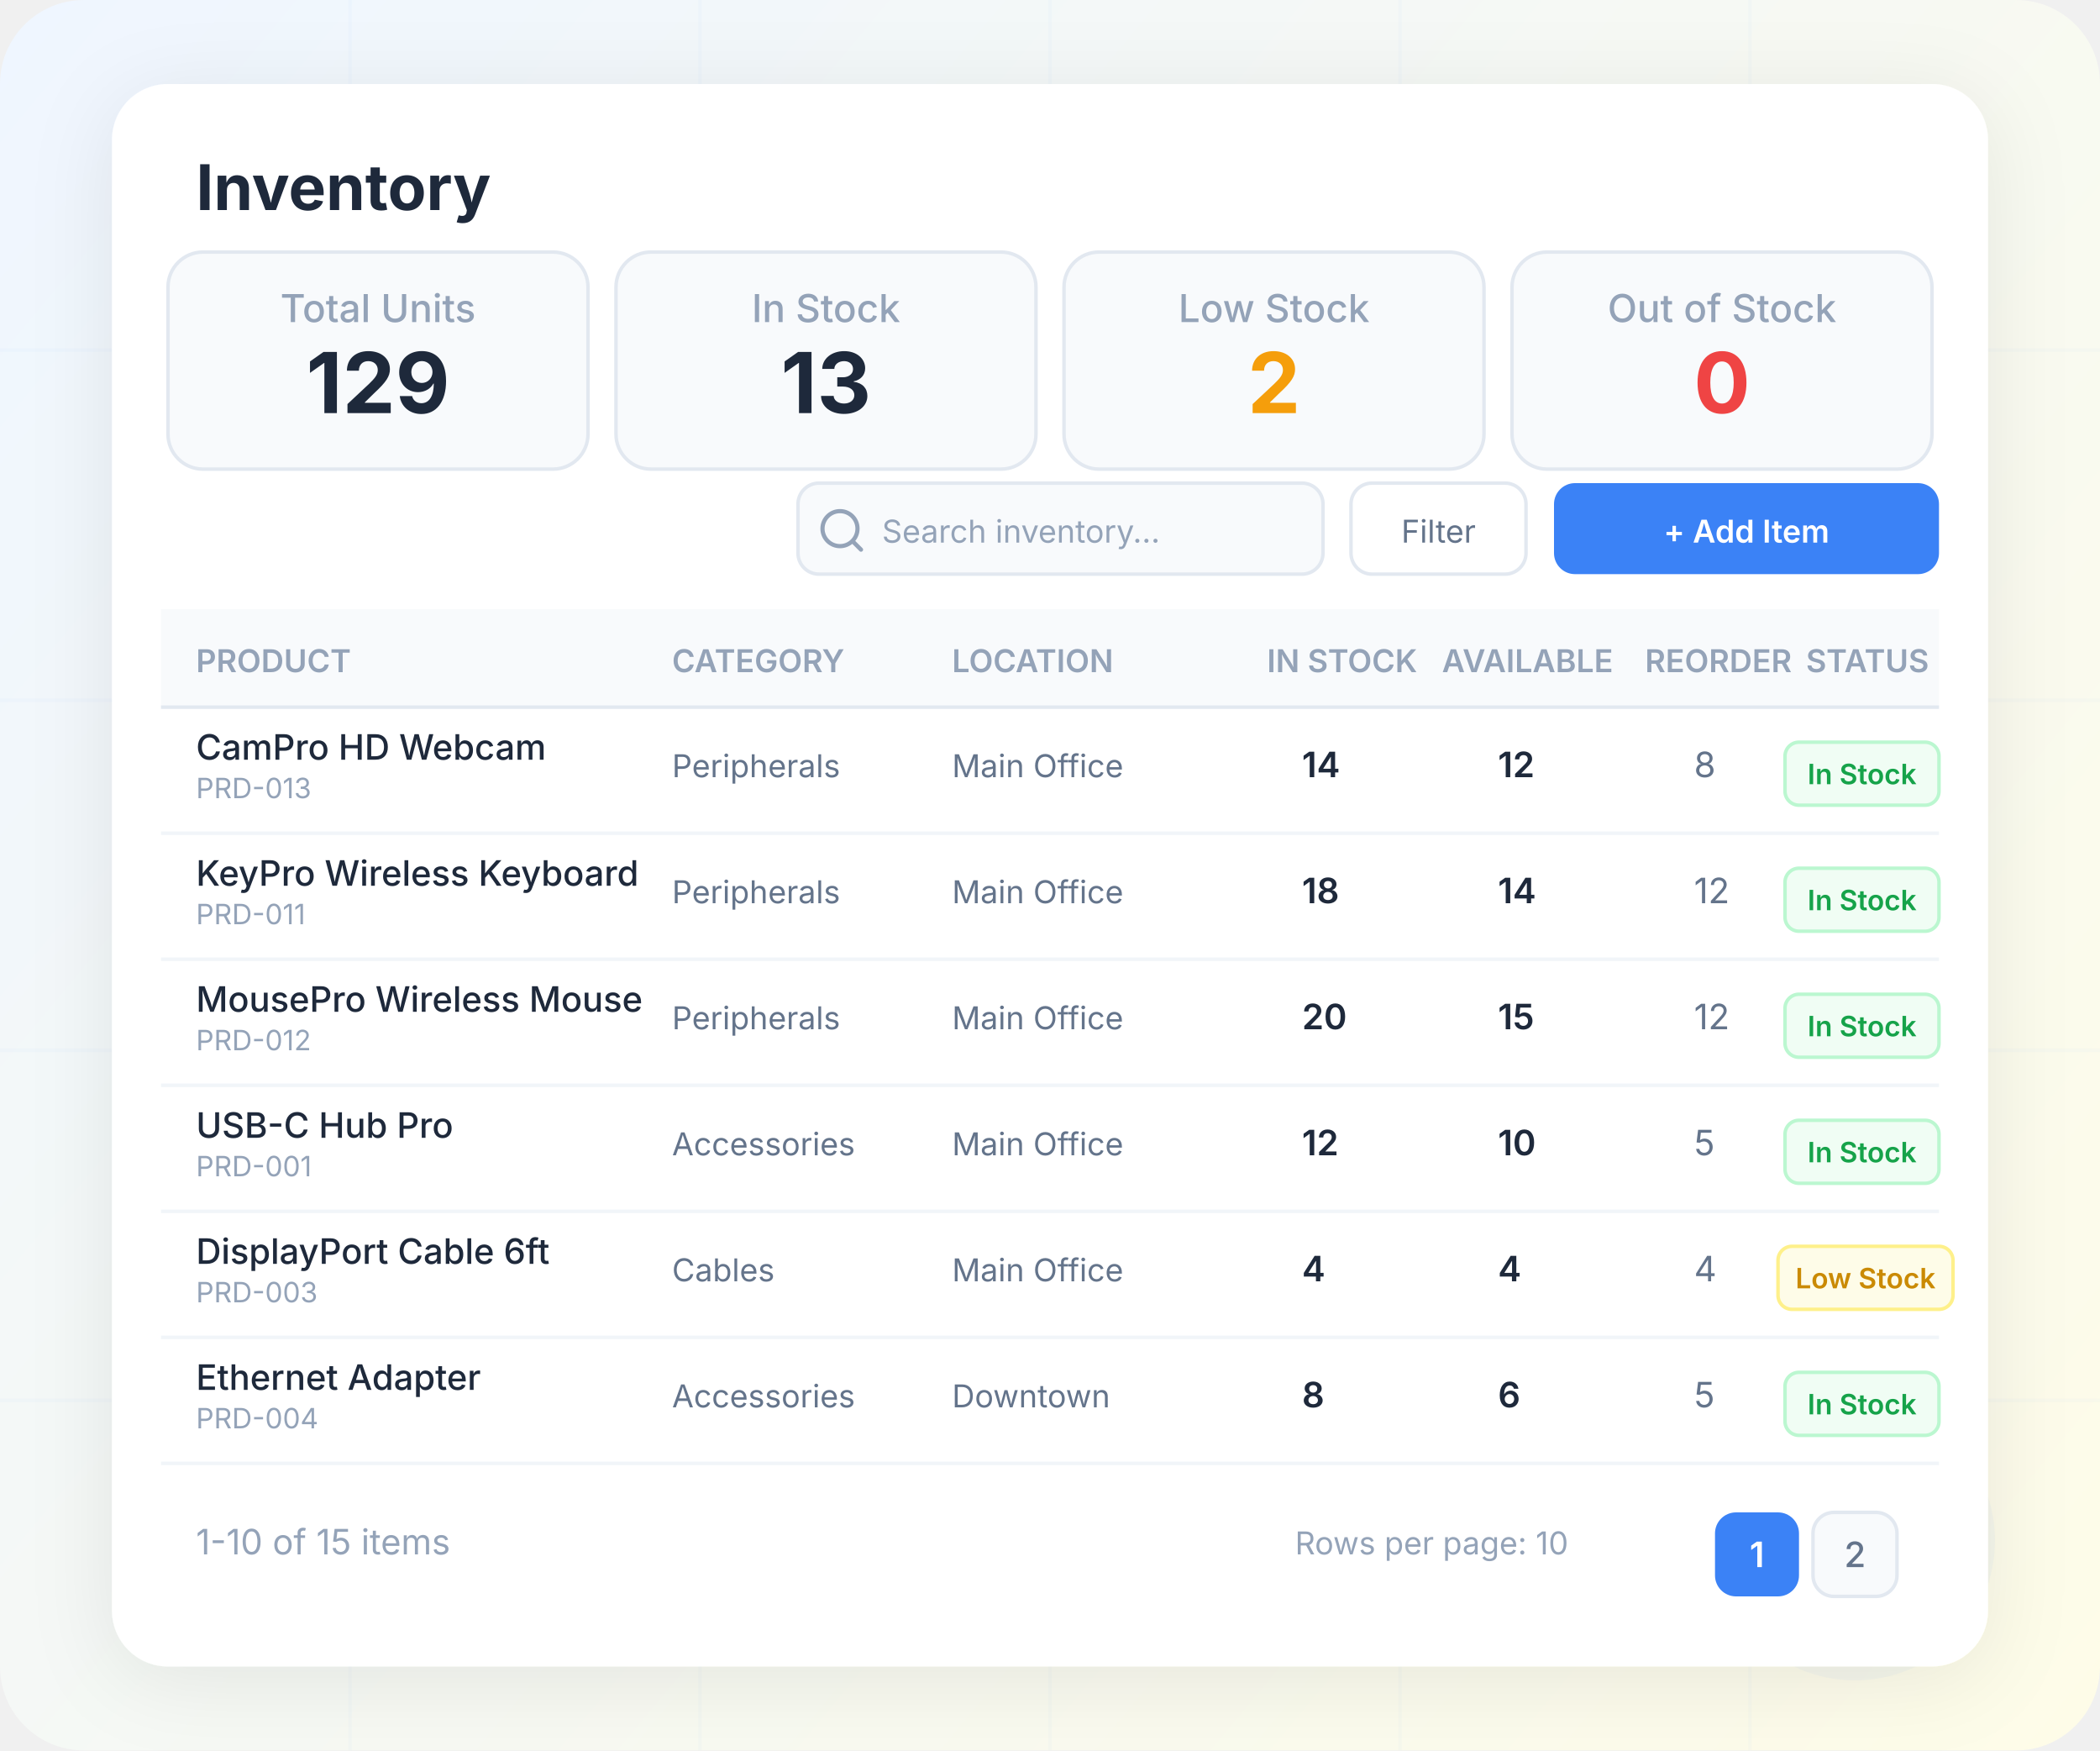
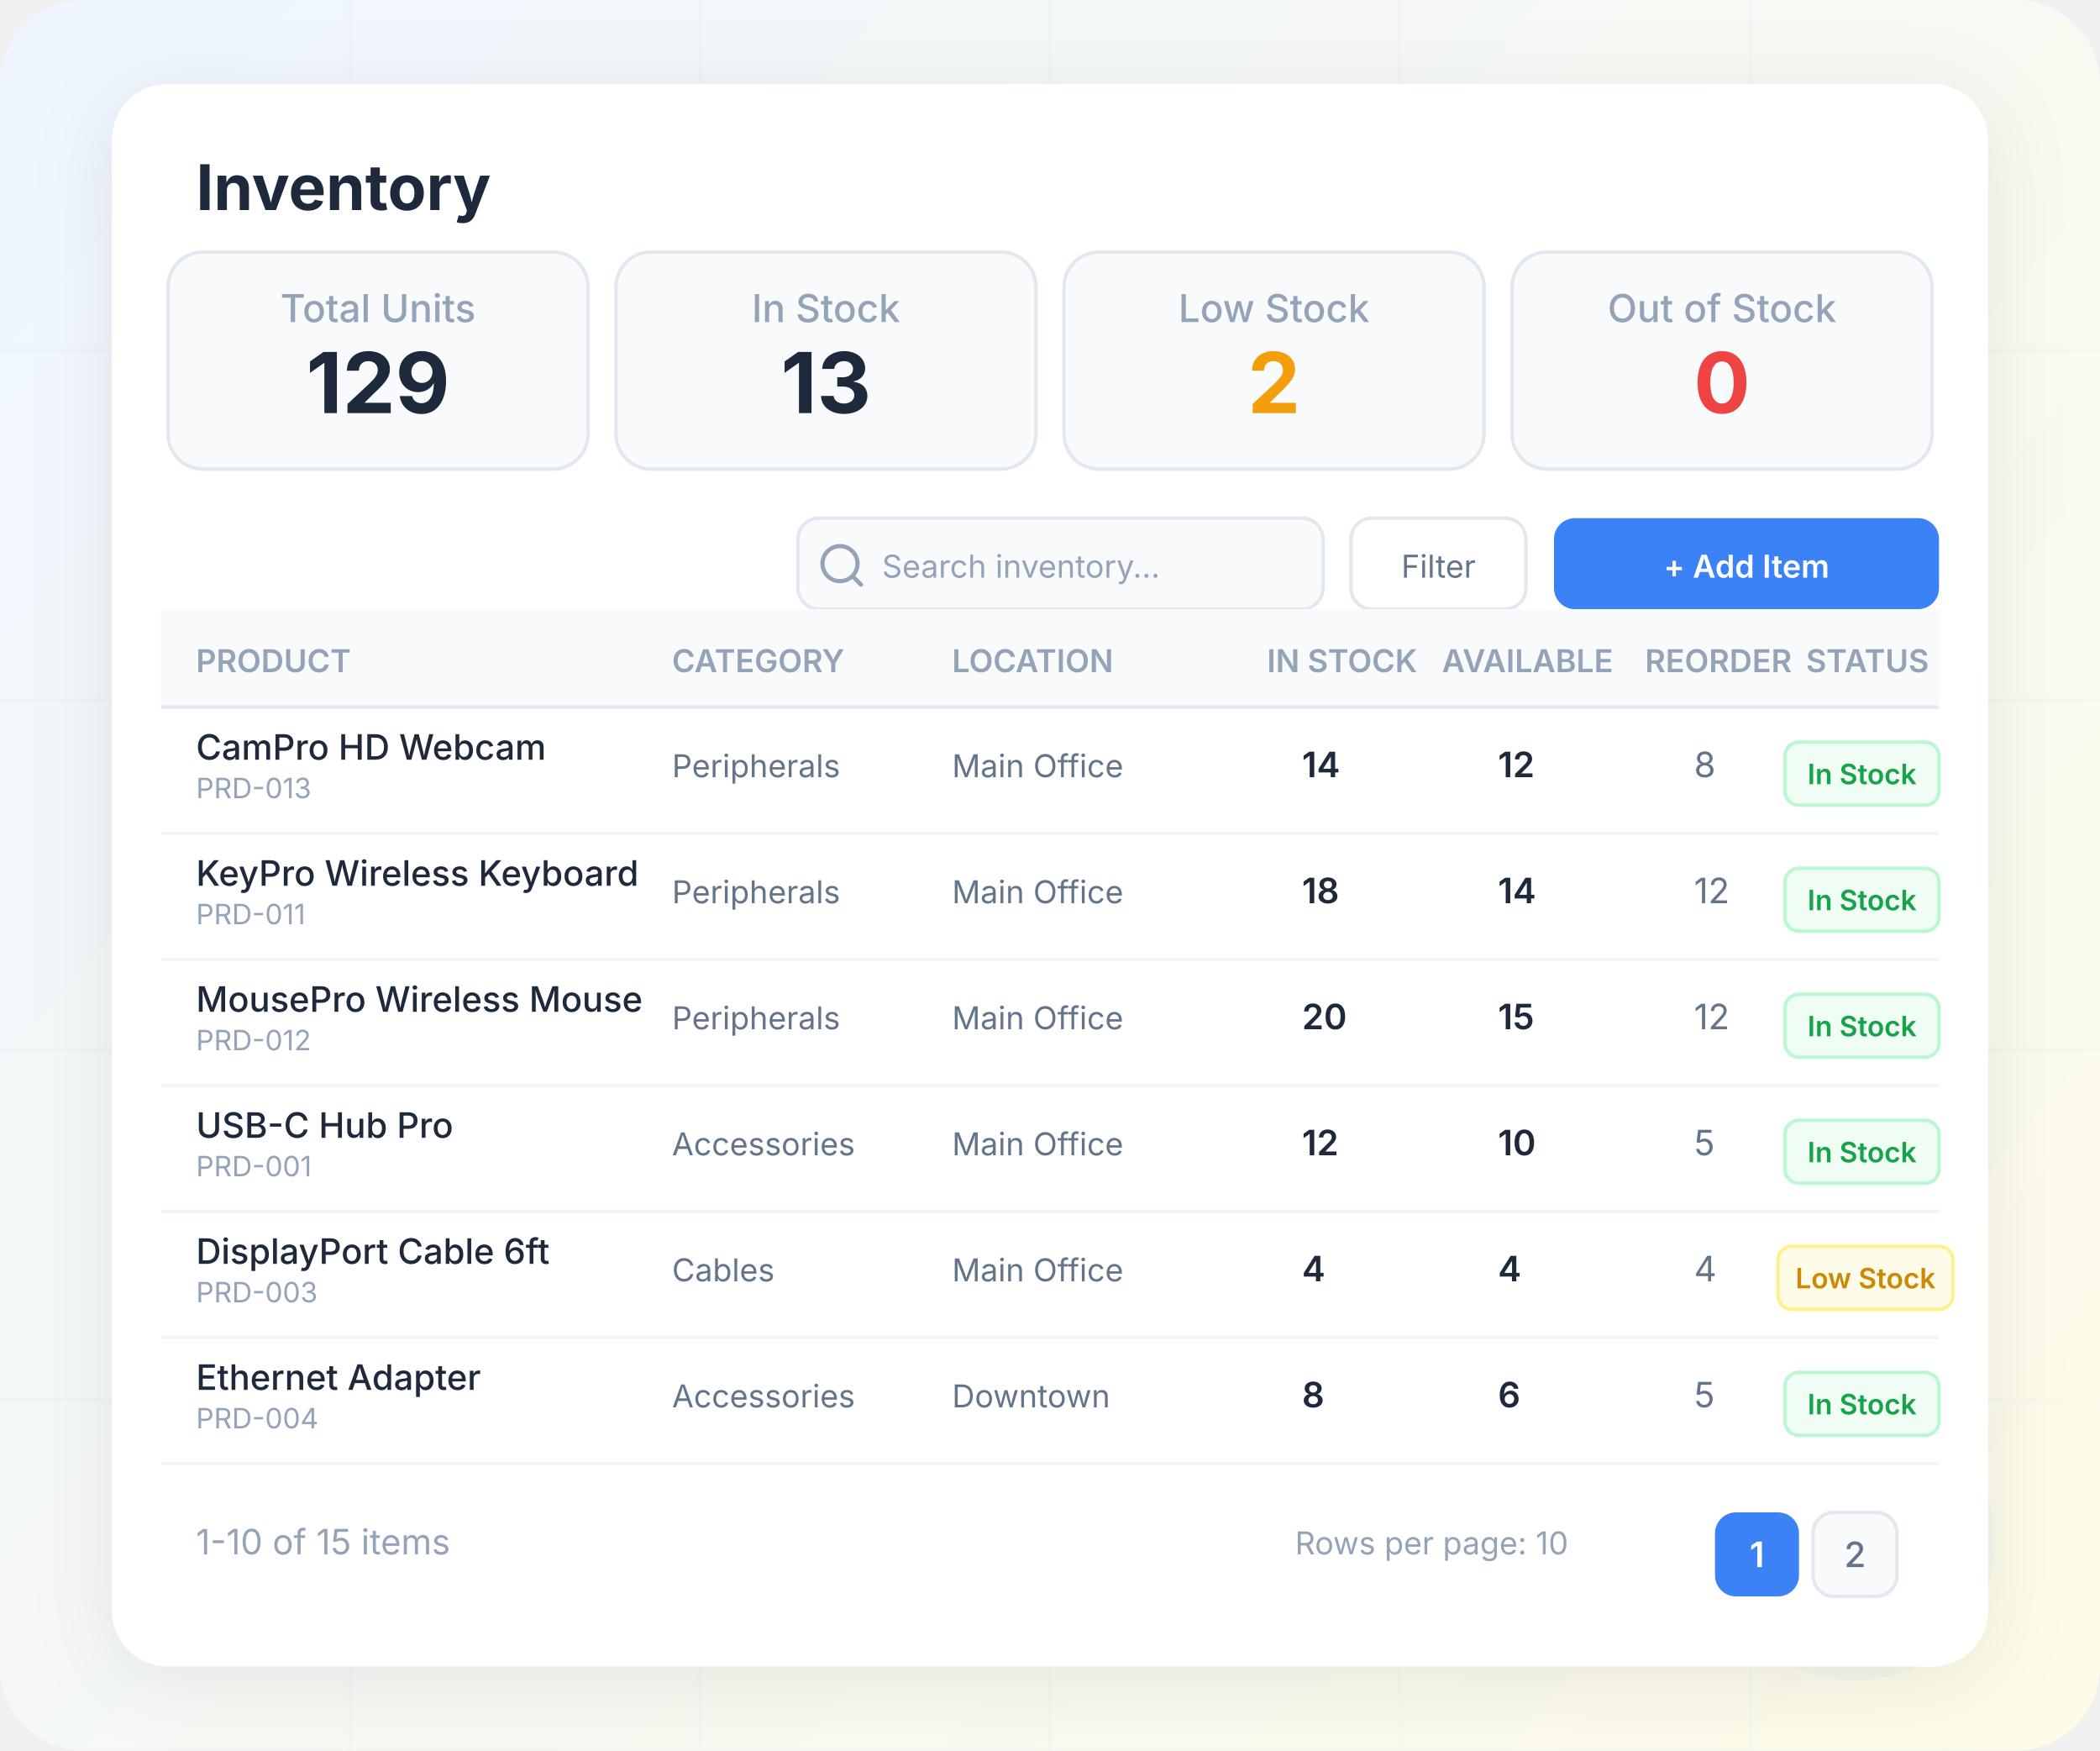
<svg xmlns="http://www.w3.org/2000/svg" viewBox="0 0 600 500" fill="none">
  <defs>
    <linearGradient id="bgGrad" x1="0" y1="0" x2="600" y2="500" gradientUnits="userSpaceOnUse">
      <stop offset="0%" stop-color="#eff6ff" />
      <stop offset="100%" stop-color="#fefce8" />
    </linearGradient>
    <filter id="cardShadow" x="-10%" y="-5%" width="120%" height="115%">
      <feDropShadow dx="0" dy="4" stdDeviation="12" flood-color="#000" flood-opacity="0.08" />
    </filter>
    <filter id="statShadow" x="-5%" y="-10%" width="110%" height="125%">
      <feDropShadow dx="0" dy="2" stdDeviation="4" flood-color="#000" flood-opacity="0.06" />
    </filter>
  </defs>
  <rect width="600" height="500" rx="24" fill="url(#bgGrad)" />
  <g opacity="0.03" stroke="#3b82f6" stroke-width="1">
    <line x1="0" y1="100" x2="600" y2="100" />
    <line x1="0" y1="200" x2="600" y2="200" />
    <line x1="0" y1="300" x2="600" y2="300" />
    <line x1="0" y1="400" x2="600" y2="400" />
    <line x1="100" y1="0" x2="100" y2="500" />
    <line x1="200" y1="0" x2="200" y2="500" />
    <line x1="300" y1="0" x2="300" y2="500" />
    <line x1="400" y1="0" x2="400" y2="500" />
    <line x1="500" y1="0" x2="500" y2="500" />
  </g>
  <circle cx="80" cy="60" r="35" fill="#f59e0b" opacity="0.04" />
  <circle cx="530" cy="440" r="40" fill="#3b82f6" opacity="0.04" />
  <g filter="url(#cardShadow)">
    <rect x="32" y="24" width="536" height="452" rx="16" fill="white" />
  </g>
  <text x="56" y="60" font-family="system-ui, -apple-system, sans-serif" font-size="18" font-weight="700" fill="#1e293b">Inventory</text>
  <rect x="48" y="72" width="120" height="62" rx="10" fill="#f8fafc" stroke="#e2e8f0" stroke-width="1" />
  <text x="108" y="92" font-family="system-ui, -apple-system, sans-serif" font-size="11" fill="#94a3b8" font-weight="500" text-anchor="middle">Total Units</text>
  <text x="108" y="118" font-family="system-ui, -apple-system, sans-serif" font-size="24" font-weight="700" fill="#1e293b" text-anchor="middle">129</text>
  <rect x="176" y="72" width="120" height="62" rx="10" fill="#f8fafc" stroke="#e2e8f0" stroke-width="1" />
  <text x="236" y="92" font-family="system-ui, -apple-system, sans-serif" font-size="11" fill="#94a3b8" font-weight="500" text-anchor="middle">In Stock</text>
  <text x="236" y="118" font-family="system-ui, -apple-system, sans-serif" font-size="24" font-weight="700" fill="#1e293b" text-anchor="middle">13</text>
  <rect x="304" y="72" width="120" height="62" rx="10" fill="#f8fafc" stroke="#e2e8f0" stroke-width="1" />
  <text x="364" y="92" font-family="system-ui, -apple-system, sans-serif" font-size="11" fill="#94a3b8" font-weight="500" text-anchor="middle">Low Stock</text>
  <text x="364" y="118" font-family="system-ui, -apple-system, sans-serif" font-size="24" font-weight="700" fill="#f59e0b" text-anchor="middle">2</text>
  <rect x="432" y="72" width="120" height="62" rx="10" fill="#f8fafc" stroke="#e2e8f0" stroke-width="1" />
  <text x="492" y="92" font-family="system-ui, -apple-system, sans-serif" font-size="11" fill="#94a3b8" font-weight="500" text-anchor="middle">Out of Stock</text>
  <text x="492" y="118" font-family="system-ui, -apple-system, sans-serif" font-size="24" font-weight="700" fill="#ef4444" text-anchor="middle">0</text>
-   <rect x="228" y="138" width="150" height="26" rx="6" fill="#f8fafc" stroke="#e2e8f0" stroke-width="1" />
-   <circle cx="240" cy="151" r="5" fill="none" stroke="#94a3b8" stroke-width="1.2" />
-   <line x1="244" y1="155" x2="246" y2="157" stroke="#94a3b8" stroke-width="1.2" stroke-linecap="round" />
-   <text x="252" y="155" font-family="system-ui, -apple-system, sans-serif" font-size="9" fill="#94a3b8">Search inventory...</text>
-   <rect x="386" y="138" width="50" height="26" rx="6" fill="white" stroke="#e2e8f0" stroke-width="1" />
-   <text x="411" y="155" font-family="system-ui, -apple-system, sans-serif" font-size="9" fill="#64748b" text-anchor="middle">Filter</text>
-   <rect x="444" y="138" width="110" height="26" rx="6" fill="#3b82f6" />
-   <text x="499" y="155" font-family="system-ui, -apple-system, sans-serif" font-size="9" font-weight="600" fill="white" text-anchor="middle">+ Add Item</text>
+   <rect x="228" y="148" width="150" height="26" rx="6" fill="#f8fafc" stroke="#e2e8f0" stroke-width="1" />
+   <circle cx="240" cy="161" r="5" fill="none" stroke="#94a3b8" stroke-width="1.2" />
+   <line x1="244" y1="165" x2="246" y2="167" stroke="#94a3b8" stroke-width="1.2" stroke-linecap="round" />
+   <text x="252" y="165" font-family="system-ui, -apple-system, sans-serif" font-size="9" fill="#94a3b8">Search inventory...</text>
+   <rect x="386" y="148" width="50" height="26" rx="6" fill="white" stroke="#e2e8f0" stroke-width="1" />
+   <text x="411" y="165" font-family="system-ui, -apple-system, sans-serif" font-size="9" fill="#64748b" text-anchor="middle">Filter</text>
+   <rect x="444" y="148" width="110" height="26" rx="6" fill="#3b82f6" />
+   <text x="499" y="165" font-family="system-ui, -apple-system, sans-serif" font-size="9" font-weight="600" fill="white" text-anchor="middle">+ Add Item</text>
  <rect x="46" y="174" width="508" height="28" rx="0" fill="#f8fafc" />
  <line x1="46" y1="202" x2="554" y2="202" stroke="#e2e8f0" stroke-width="1" />
  <text x="56" y="192" font-family="system-ui, -apple-system, sans-serif" font-size="9" fill="#94a3b8" font-weight="600">PRODUCT</text>
  <text x="192" y="192" font-family="system-ui, -apple-system, sans-serif" font-size="9" fill="#94a3b8" font-weight="600">CATEGORY</text>
  <text x="272" y="192" font-family="system-ui, -apple-system, sans-serif" font-size="9" fill="#94a3b8" font-weight="600">LOCATION</text>
  <text x="362" y="192" font-family="system-ui, -apple-system, sans-serif" font-size="9" fill="#94a3b8" font-weight="600">IN STOCK</text>
  <text x="412" y="192" font-family="system-ui, -apple-system, sans-serif" font-size="9" fill="#94a3b8" font-weight="600">AVAILABLE</text>
  <text x="470" y="192" font-family="system-ui, -apple-system, sans-serif" font-size="9" fill="#94a3b8" font-weight="600">REORDER</text>
  <text x="516" y="192" font-family="system-ui, -apple-system, sans-serif" font-size="9" fill="#94a3b8" font-weight="600">STATUS</text>
  <text x="56" y="217" font-family="system-ui, -apple-system, sans-serif" font-size="10" fill="#1e293b" font-weight="500">CamPro HD Webcam</text>
  <text x="56" y="228" font-family="system-ui, -apple-system, sans-serif" font-size="8" fill="#94a3b8">PRD-013</text>
  <text x="192" y="222" font-family="system-ui, -apple-system, sans-serif" font-size="9" fill="#64748b">Peripherals</text>
  <text x="272" y="222" font-family="system-ui, -apple-system, sans-serif" font-size="9" fill="#64748b">Main Office</text>
  <text x="372" y="222" font-family="system-ui, -apple-system, sans-serif" font-size="10" fill="#1e293b" font-weight="600">14</text>
  <text x="428" y="222" font-family="system-ui, -apple-system, sans-serif" font-size="10" fill="#1e293b" font-weight="600">12</text>
  <text x="484" y="222" font-family="system-ui, -apple-system, sans-serif" font-size="10" fill="#64748b">8</text>
  <rect x="510" y="212" width="44" height="18" rx="4" fill="#f0fdf4" stroke="#bbf7d0" stroke-width="1" />
  <text x="532" y="224" font-family="system-ui, -apple-system, sans-serif" font-size="8" font-weight="600" fill="#16a34a" text-anchor="middle">In Stock</text>
  <line x1="46" y1="238" x2="554" y2="238" stroke="#f1f5f9" stroke-width="1" />
  <text x="56" y="253" font-family="system-ui, -apple-system, sans-serif" font-size="10" fill="#1e293b" font-weight="500">KeyPro Wireless Keyboard</text>
  <text x="56" y="264" font-family="system-ui, -apple-system, sans-serif" font-size="8" fill="#94a3b8">PRD-011</text>
  <text x="192" y="258" font-family="system-ui, -apple-system, sans-serif" font-size="9" fill="#64748b">Peripherals</text>
  <text x="272" y="258" font-family="system-ui, -apple-system, sans-serif" font-size="9" fill="#64748b">Main Office</text>
  <text x="372" y="258" font-family="system-ui, -apple-system, sans-serif" font-size="10" fill="#1e293b" font-weight="600">18</text>
  <text x="428" y="258" font-family="system-ui, -apple-system, sans-serif" font-size="10" fill="#1e293b" font-weight="600">14</text>
  <text x="484" y="258" font-family="system-ui, -apple-system, sans-serif" font-size="10" fill="#64748b">12</text>
  <rect x="510" y="248" width="44" height="18" rx="4" fill="#f0fdf4" stroke="#bbf7d0" stroke-width="1" />
  <text x="532" y="260" font-family="system-ui, -apple-system, sans-serif" font-size="8" font-weight="600" fill="#16a34a" text-anchor="middle">In Stock</text>
  <line x1="46" y1="274" x2="554" y2="274" stroke="#f1f5f9" stroke-width="1" />
  <text x="56" y="289" font-family="system-ui, -apple-system, sans-serif" font-size="10" fill="#1e293b" font-weight="500">MousePro Wireless Mouse</text>
  <text x="56" y="300" font-family="system-ui, -apple-system, sans-serif" font-size="8" fill="#94a3b8">PRD-012</text>
  <text x="192" y="294" font-family="system-ui, -apple-system, sans-serif" font-size="9" fill="#64748b">Peripherals</text>
  <text x="272" y="294" font-family="system-ui, -apple-system, sans-serif" font-size="9" fill="#64748b">Main Office</text>
  <text x="372" y="294" font-family="system-ui, -apple-system, sans-serif" font-size="10" fill="#1e293b" font-weight="600">20</text>
  <text x="428" y="294" font-family="system-ui, -apple-system, sans-serif" font-size="10" fill="#1e293b" font-weight="600">15</text>
  <text x="484" y="294" font-family="system-ui, -apple-system, sans-serif" font-size="10" fill="#64748b">12</text>
  <rect x="510" y="284" width="44" height="18" rx="4" fill="#f0fdf4" stroke="#bbf7d0" stroke-width="1" />
  <text x="532" y="296" font-family="system-ui, -apple-system, sans-serif" font-size="8" font-weight="600" fill="#16a34a" text-anchor="middle">In Stock</text>
  <line x1="46" y1="310" x2="554" y2="310" stroke="#f1f5f9" stroke-width="1" />
  <text x="56" y="325" font-family="system-ui, -apple-system, sans-serif" font-size="10" fill="#1e293b" font-weight="500">USB-C Hub Pro</text>
  <text x="56" y="336" font-family="system-ui, -apple-system, sans-serif" font-size="8" fill="#94a3b8">PRD-001</text>
  <text x="192" y="330" font-family="system-ui, -apple-system, sans-serif" font-size="9" fill="#64748b">Accessories</text>
  <text x="272" y="330" font-family="system-ui, -apple-system, sans-serif" font-size="9" fill="#64748b">Main Office</text>
  <text x="372" y="330" font-family="system-ui, -apple-system, sans-serif" font-size="10" fill="#1e293b" font-weight="600">12</text>
  <text x="428" y="330" font-family="system-ui, -apple-system, sans-serif" font-size="10" fill="#1e293b" font-weight="600">10</text>
  <text x="484" y="330" font-family="system-ui, -apple-system, sans-serif" font-size="10" fill="#64748b">5</text>
  <rect x="510" y="320" width="44" height="18" rx="4" fill="#f0fdf4" stroke="#bbf7d0" stroke-width="1" />
  <text x="532" y="332" font-family="system-ui, -apple-system, sans-serif" font-size="8" font-weight="600" fill="#16a34a" text-anchor="middle">In Stock</text>
  <line x1="46" y1="346" x2="554" y2="346" stroke="#f1f5f9" stroke-width="1" />
  <text x="56" y="361" font-family="system-ui, -apple-system, sans-serif" font-size="10" fill="#1e293b" font-weight="500">DisplayPort Cable 6ft</text>
  <text x="56" y="372" font-family="system-ui, -apple-system, sans-serif" font-size="8" fill="#94a3b8">PRD-003</text>
  <text x="192" y="366" font-family="system-ui, -apple-system, sans-serif" font-size="9" fill="#64748b">Cables</text>
  <text x="272" y="366" font-family="system-ui, -apple-system, sans-serif" font-size="9" fill="#64748b">Main Office</text>
  <text x="372" y="366" font-family="system-ui, -apple-system, sans-serif" font-size="10" fill="#1e293b" font-weight="600">4</text>
  <text x="428" y="366" font-family="system-ui, -apple-system, sans-serif" font-size="10" fill="#1e293b" font-weight="600">4</text>
  <text x="484" y="366" font-family="system-ui, -apple-system, sans-serif" font-size="10" fill="#64748b">4</text>
  <rect x="508" y="356" width="50" height="18" rx="4" fill="#fefce8" stroke="#fef08a" stroke-width="1" />
  <text x="533" y="368" font-family="system-ui, -apple-system, sans-serif" font-size="8" font-weight="600" fill="#ca8a04" text-anchor="middle">Low Stock</text>
  <line x1="46" y1="382" x2="554" y2="382" stroke="#f1f5f9" stroke-width="1" />
  <text x="56" y="397" font-family="system-ui, -apple-system, sans-serif" font-size="10" fill="#1e293b" font-weight="500">Ethernet Adapter</text>
  <text x="56" y="408" font-family="system-ui, -apple-system, sans-serif" font-size="8" fill="#94a3b8">PRD-004</text>
  <text x="192" y="402" font-family="system-ui, -apple-system, sans-serif" font-size="9" fill="#64748b">Accessories</text>
  <text x="272" y="402" font-family="system-ui, -apple-system, sans-serif" font-size="9" fill="#64748b">Downtown</text>
  <text x="372" y="402" font-family="system-ui, -apple-system, sans-serif" font-size="10" fill="#1e293b" font-weight="600">8</text>
  <text x="428" y="402" font-family="system-ui, -apple-system, sans-serif" font-size="10" fill="#1e293b" font-weight="600">6</text>
  <text x="484" y="402" font-family="system-ui, -apple-system, sans-serif" font-size="10" fill="#64748b">5</text>
  <rect x="510" y="392" width="44" height="18" rx="4" fill="#f0fdf4" stroke="#bbf7d0" stroke-width="1" />
  <text x="532" y="404" font-family="system-ui, -apple-system, sans-serif" font-size="8" font-weight="600" fill="#16a34a" text-anchor="middle">In Stock</text>
  <line x1="46" y1="418" x2="554" y2="418" stroke="#f1f5f9" stroke-width="1" />
  <text x="56" y="444" font-family="system-ui, -apple-system, sans-serif" font-size="10" fill="#94a3b8">1-10 of 15 items</text>
  <text x="370" y="444" font-family="system-ui, -apple-system, sans-serif" font-size="9" fill="#94a3b8">Rows per page: 10</text>
  <rect x="490" y="432" width="24" height="24" rx="6" fill="#3b82f6" />
  <text x="502" y="444" font-family="system-ui, -apple-system, sans-serif" font-size="10" font-weight="600" fill="white" text-anchor="middle" dominant-baseline="central">1</text>
  <rect x="518" y="432" width="24" height="24" rx="6" fill="#f8fafc" stroke="#e2e8f0" stroke-width="1" />
  <text x="530" y="444" font-family="system-ui, -apple-system, sans-serif" font-size="10" font-weight="500" fill="#64748b" text-anchor="middle" dominant-baseline="central">2</text>
</svg>
